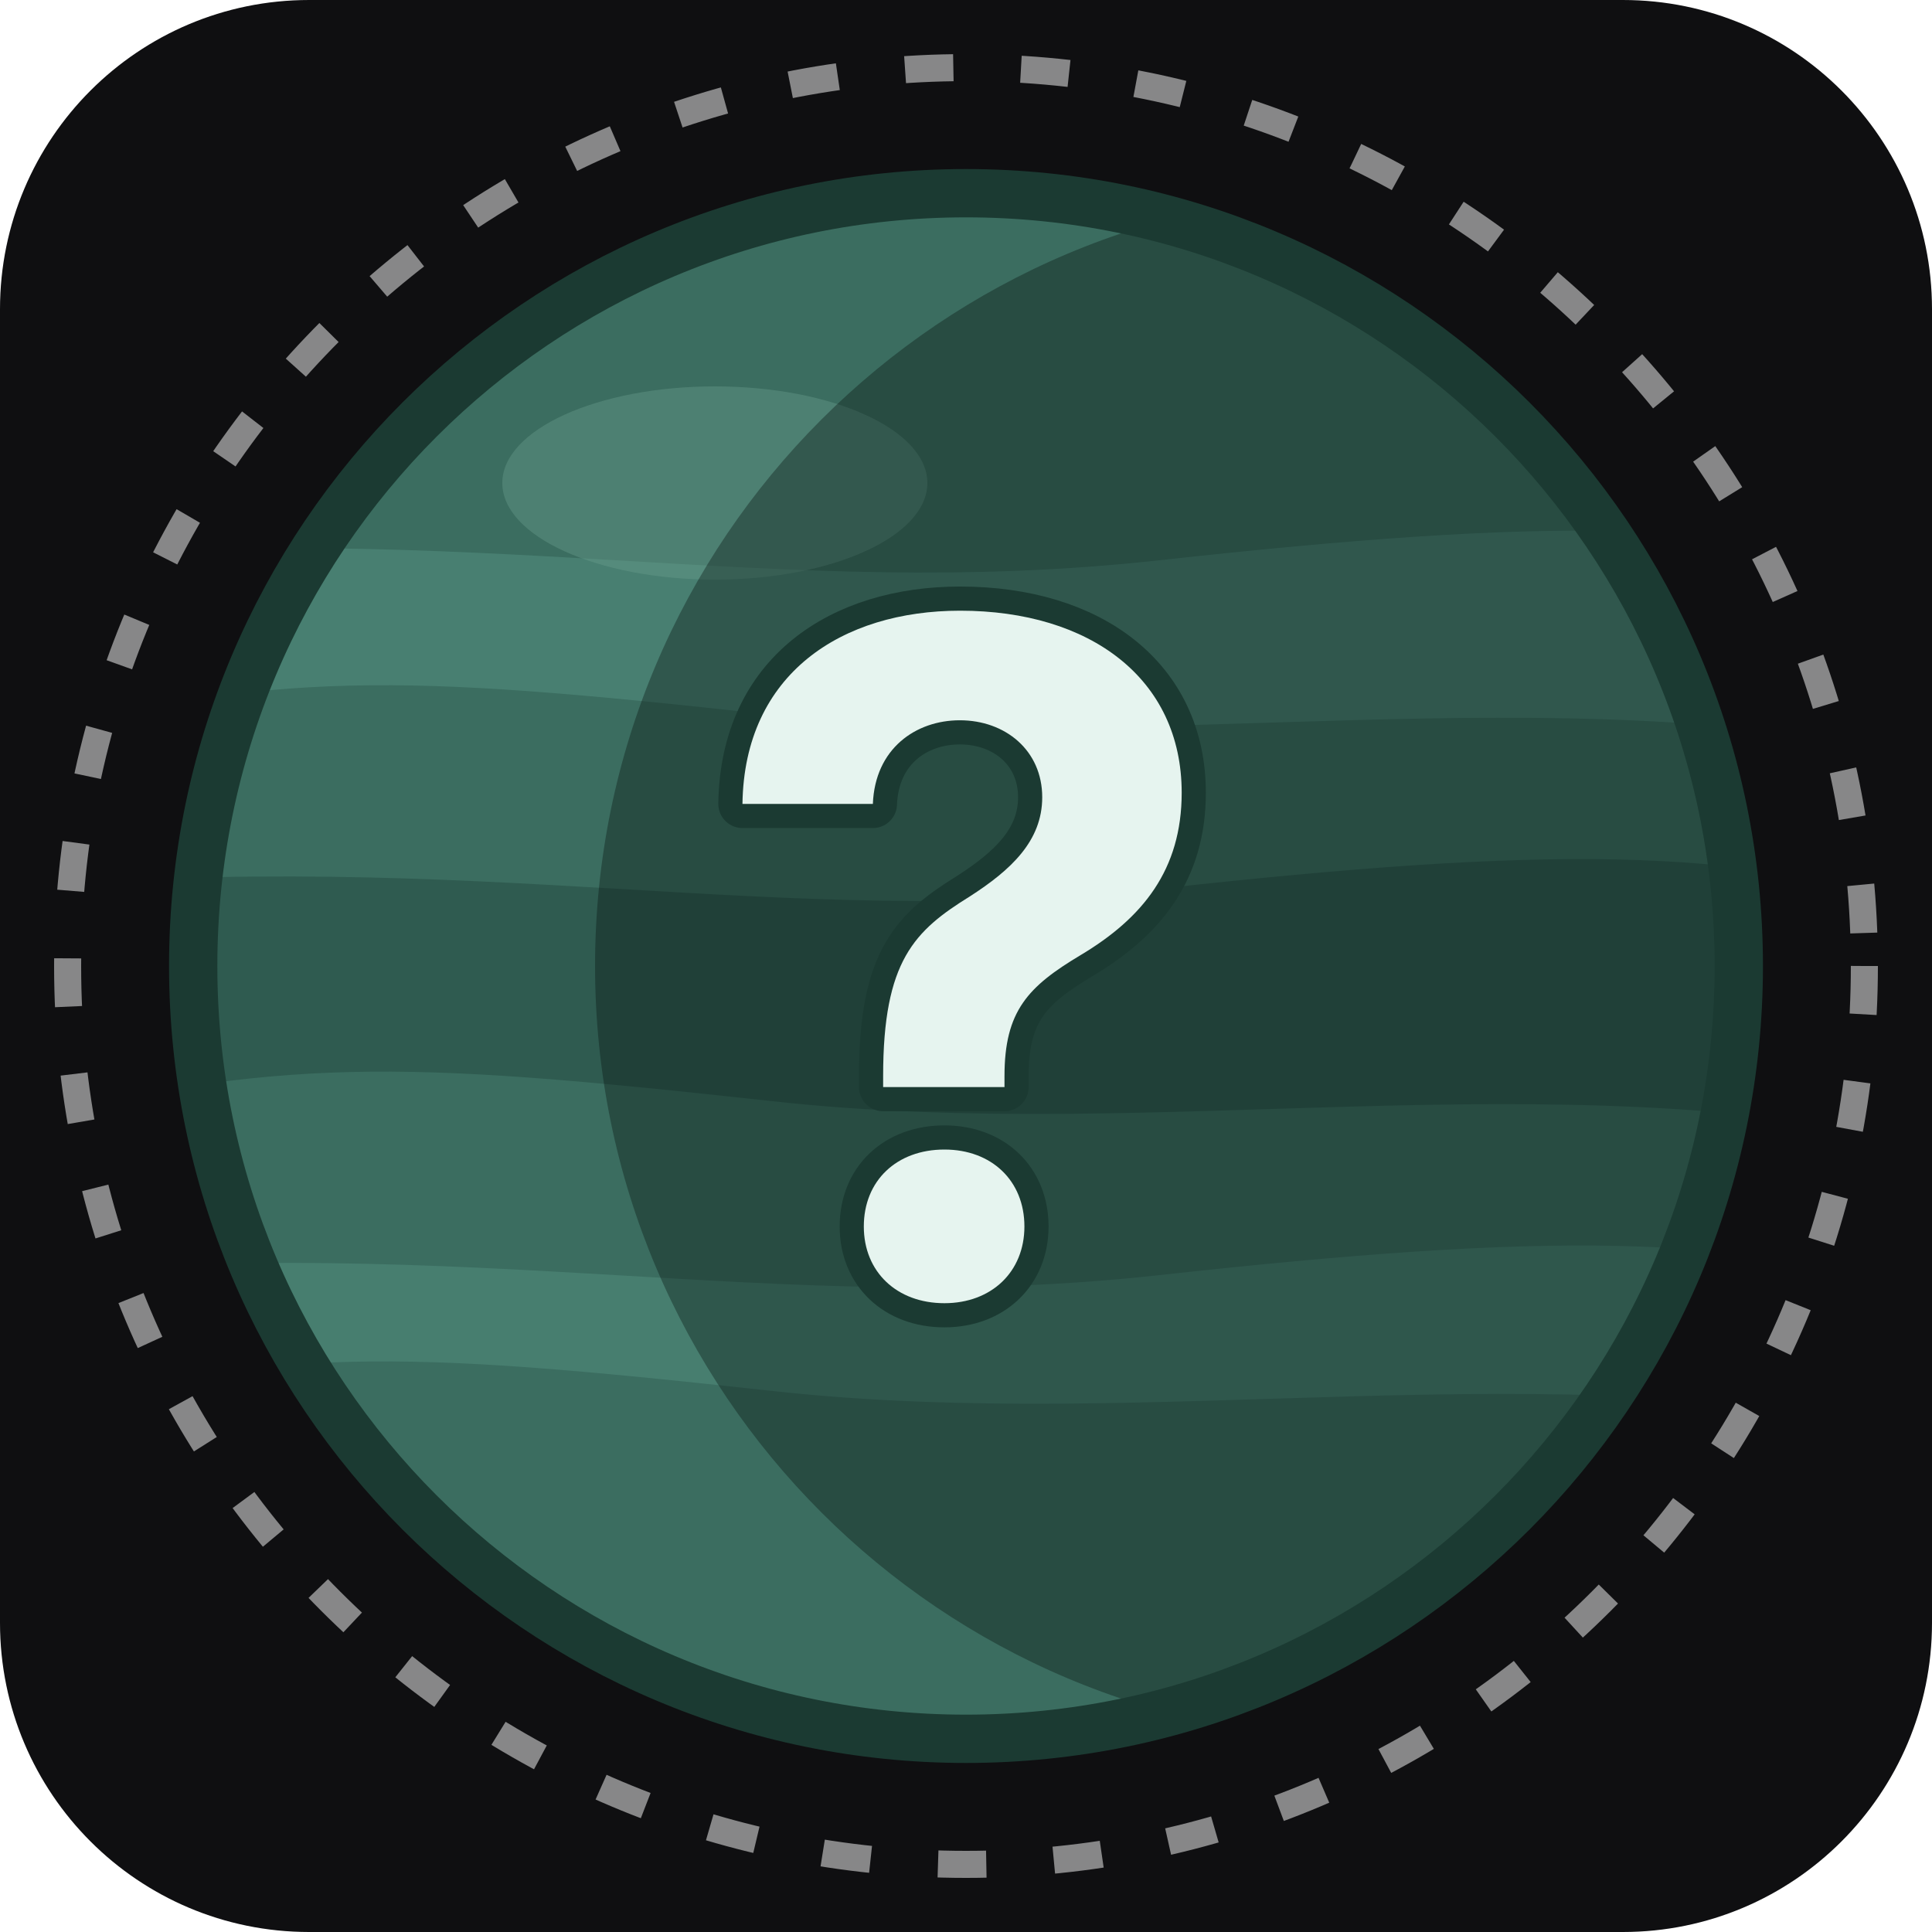
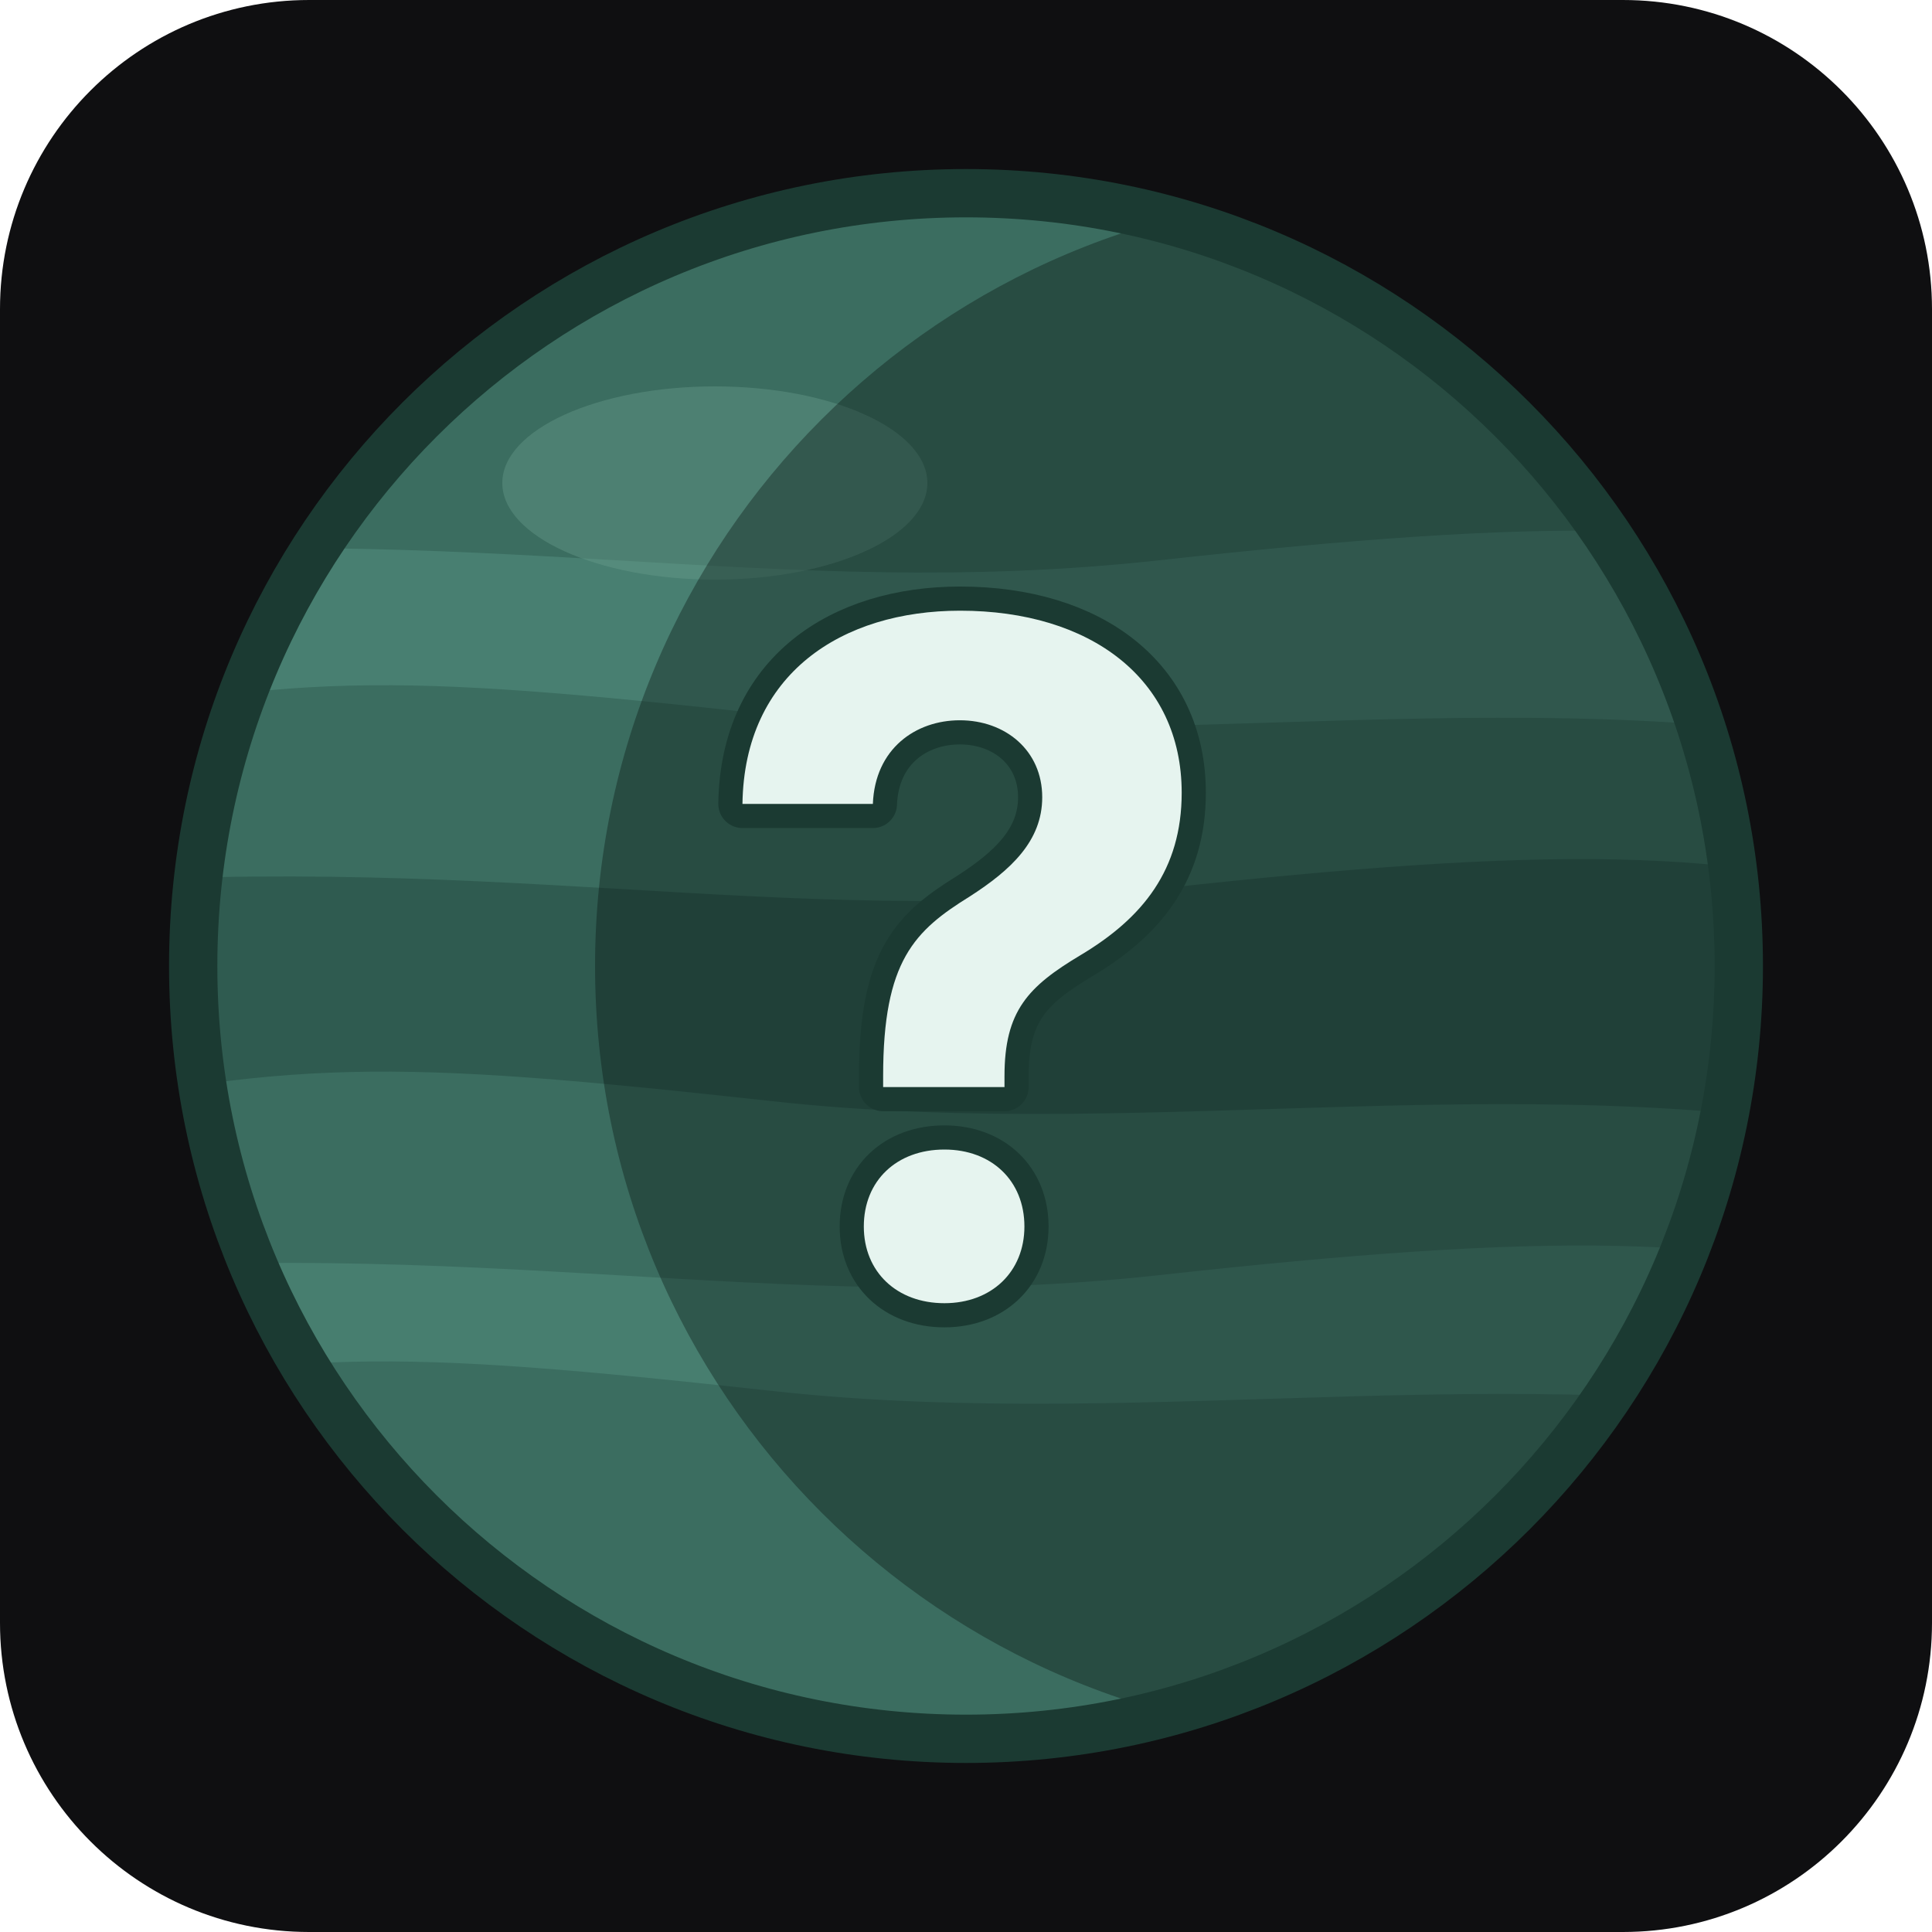
- <svg xmlns="http://www.w3.org/2000/svg" viewBox="0 0 100 100" width="256" height="256" role="img" aria-label="Planet Nine, the predicted planet, with a dashed ring because no one has seen it" style="color:#ffffff">
+ <svg xmlns="http://www.w3.org/2000/svg" viewBox="0 0 100 100" width="256" height="256" role="img" aria-label="Planet Nine, the predicted planet, marked with a question mark" style="color:#ffffff">
  <rect width="100" height="100" rx="16" fill="#0f0f11" />
  <defs>
    <clipPath id="a1-c">
      <circle cx="50" cy="50" r="40" />
    </clipPath>
  </defs>
  <g clip-path="url(#a1-c)">
    <circle cx="50" cy="50" r="40" fill="#3b6d60" />
    <path d="M0,29 C25,26.8 40,31.2 60,29 S90,26.8 100,30.1 L100,39.2 C80,34.8 60,39.2 40,37 S15,34.8 0,38.1 Z" fill="#487f71" opacity="1" />
    <path d="M0,46 C25,43.8 40,48.2 60,46 S90,43.8 100,47.1 L100,59.2 C80,54.8 60,59.2 40,57 S15,54.8 0,58.1 Z" fill="#2f5b50" opacity="1" />
    <path d="M0,66 C25,63.8 40,68.2 60,66 S90,63.8 100,67.1 L100,74.2 C80,69.8 60,74.2 40,72 S15,69.8 0,73.1 Z" fill="#487f71" opacity="0.9" />
    <ellipse cx="37" cy="25" rx="11" ry="5" fill="#6a9d8d" opacity="0.4" />
    <circle cx="70.8" cy="50" r="40" fill="#06100e" opacity="0.36" />
  </g>
  <circle cx="50" cy="50" r="40" fill="none" stroke="#1b3a32" stroke-width="2.5" />
  <text x="50" y="67" text-anchor="middle" font-family="ui-sans-serif, -apple-system, 'SF Pro Text', 'Segoe UI', Inter, system-ui, sans-serif" font-size="48" font-weight="700" fill="#e6f4ef" stroke="#1b3a32" stroke-width="2.5" stroke-linejoin="round" paint-order="stroke">?</text>
-   <circle cx="50" cy="50" r="46.5" fill="none" stroke="currentColor" stroke-opacity="0.5" stroke-width="1.4" stroke-dasharray="2.5 3.5" />
</svg>
